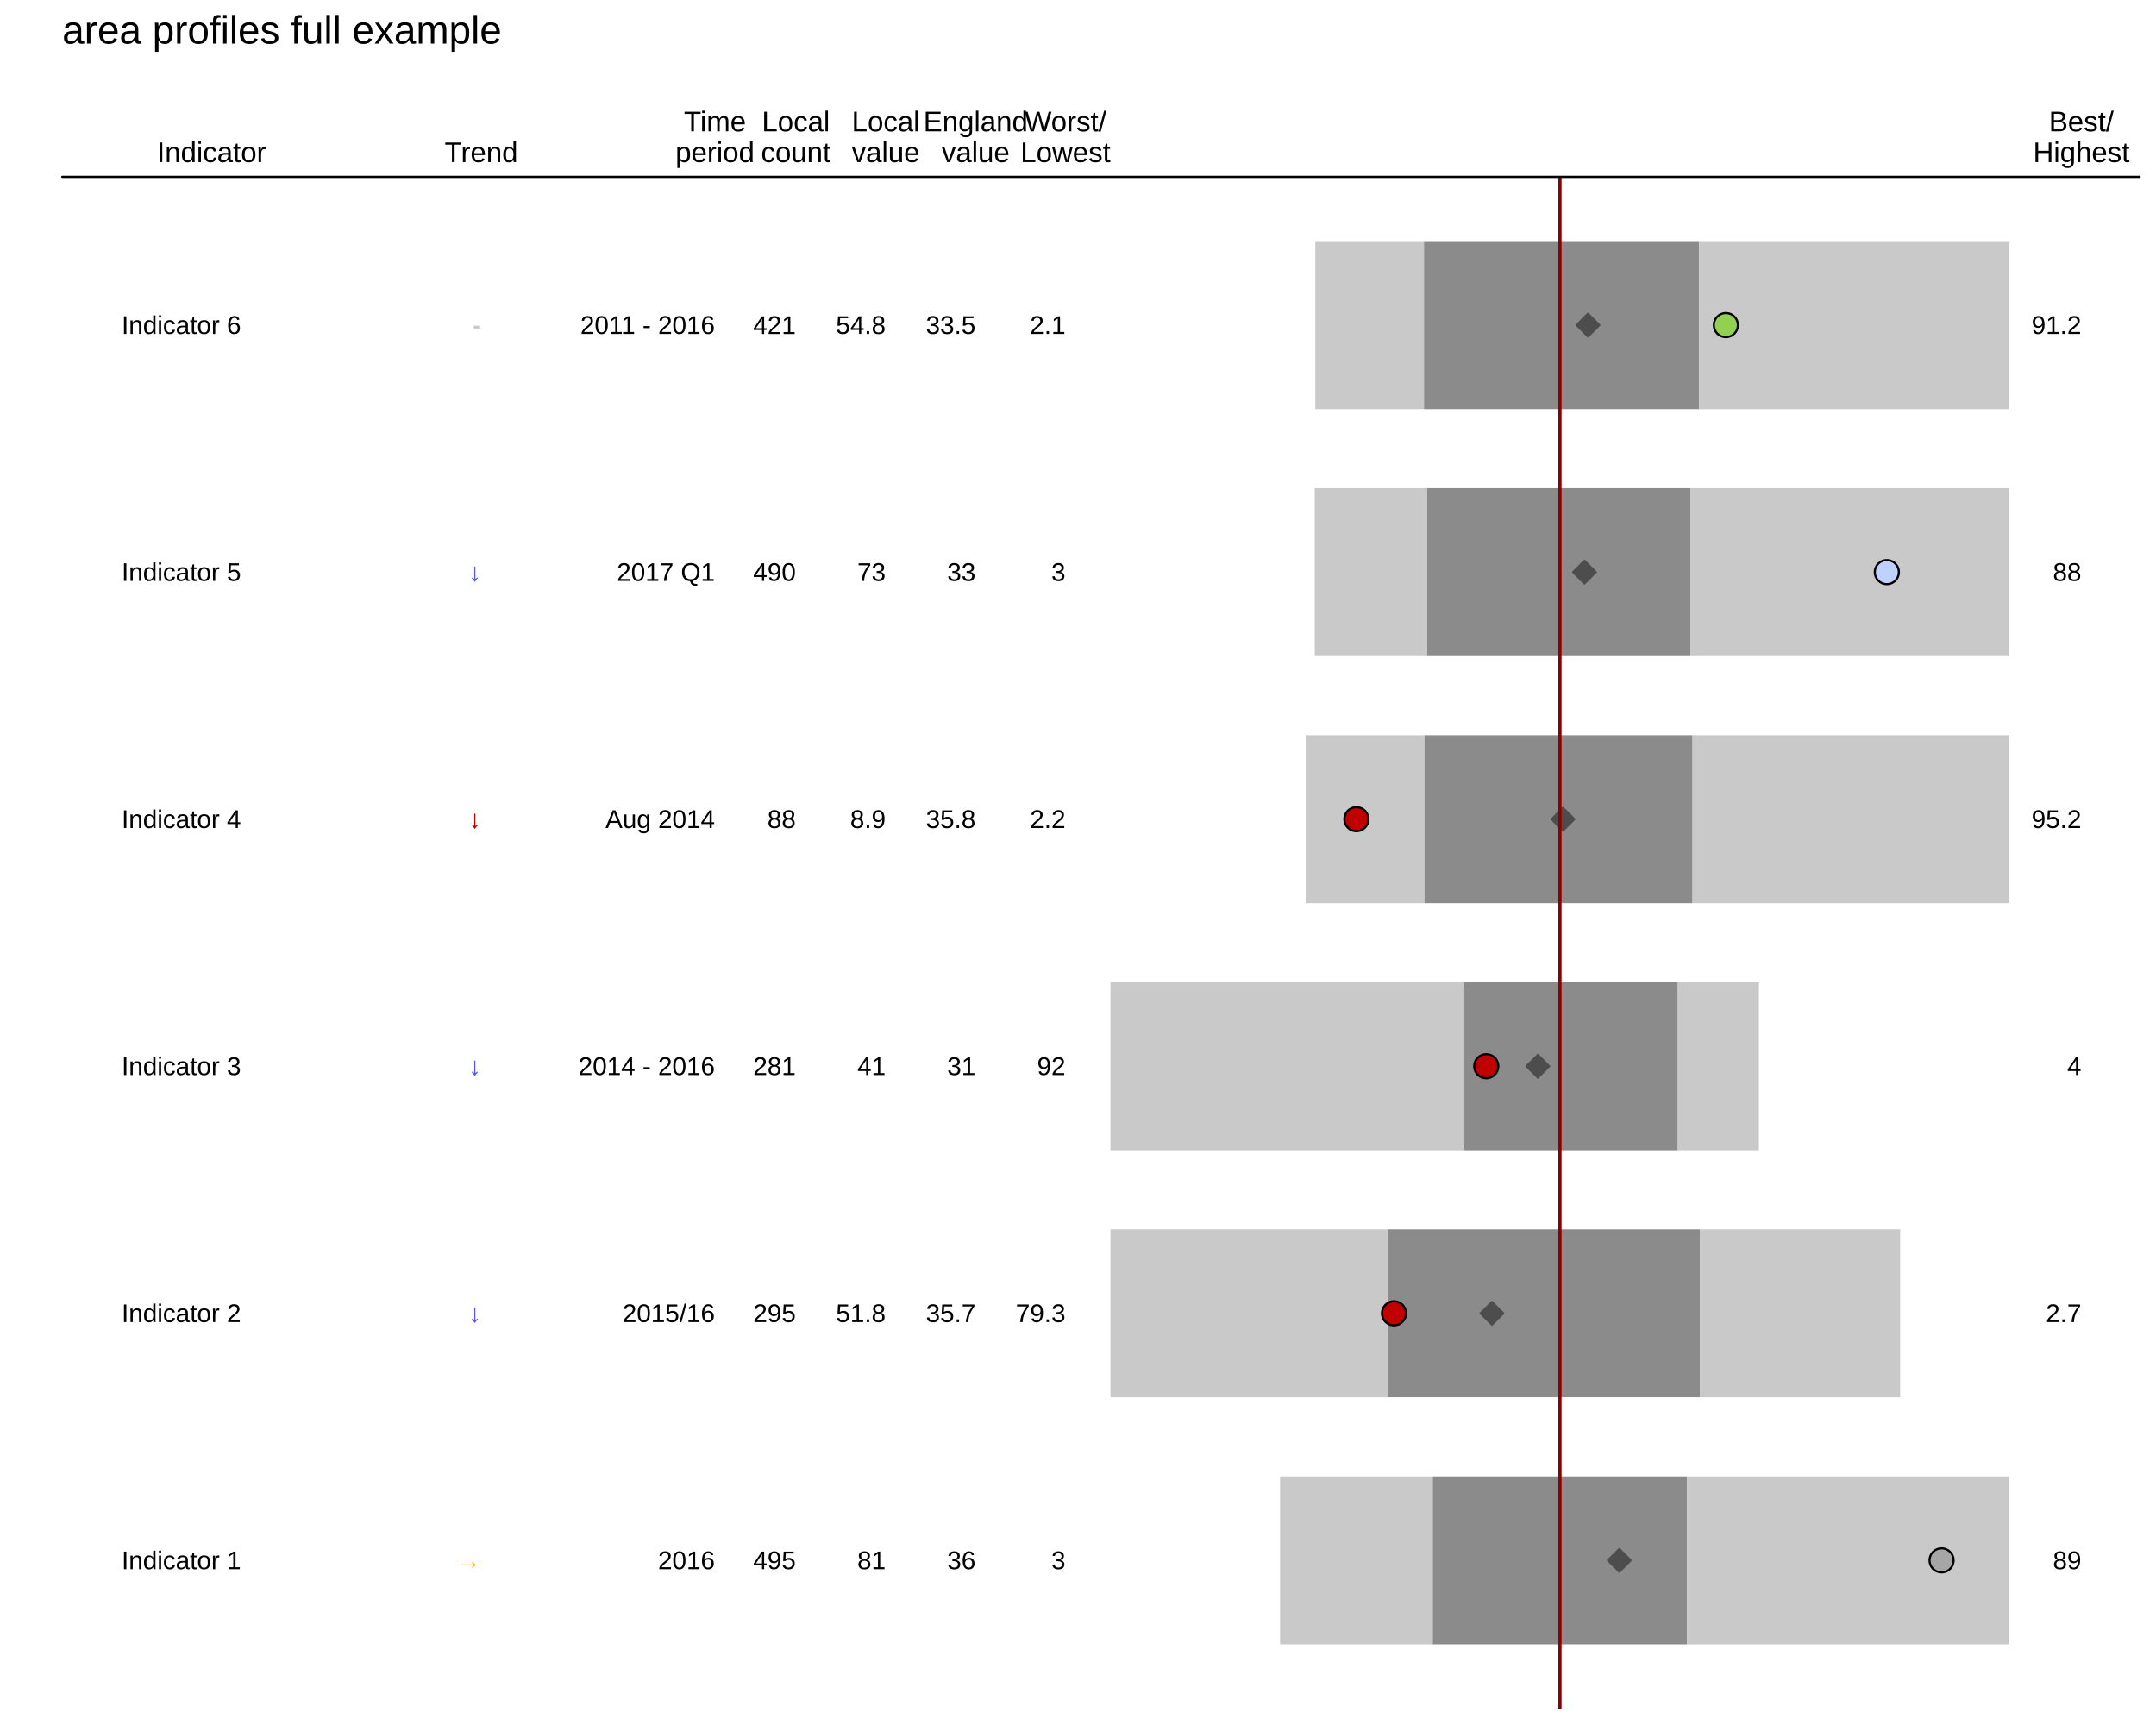
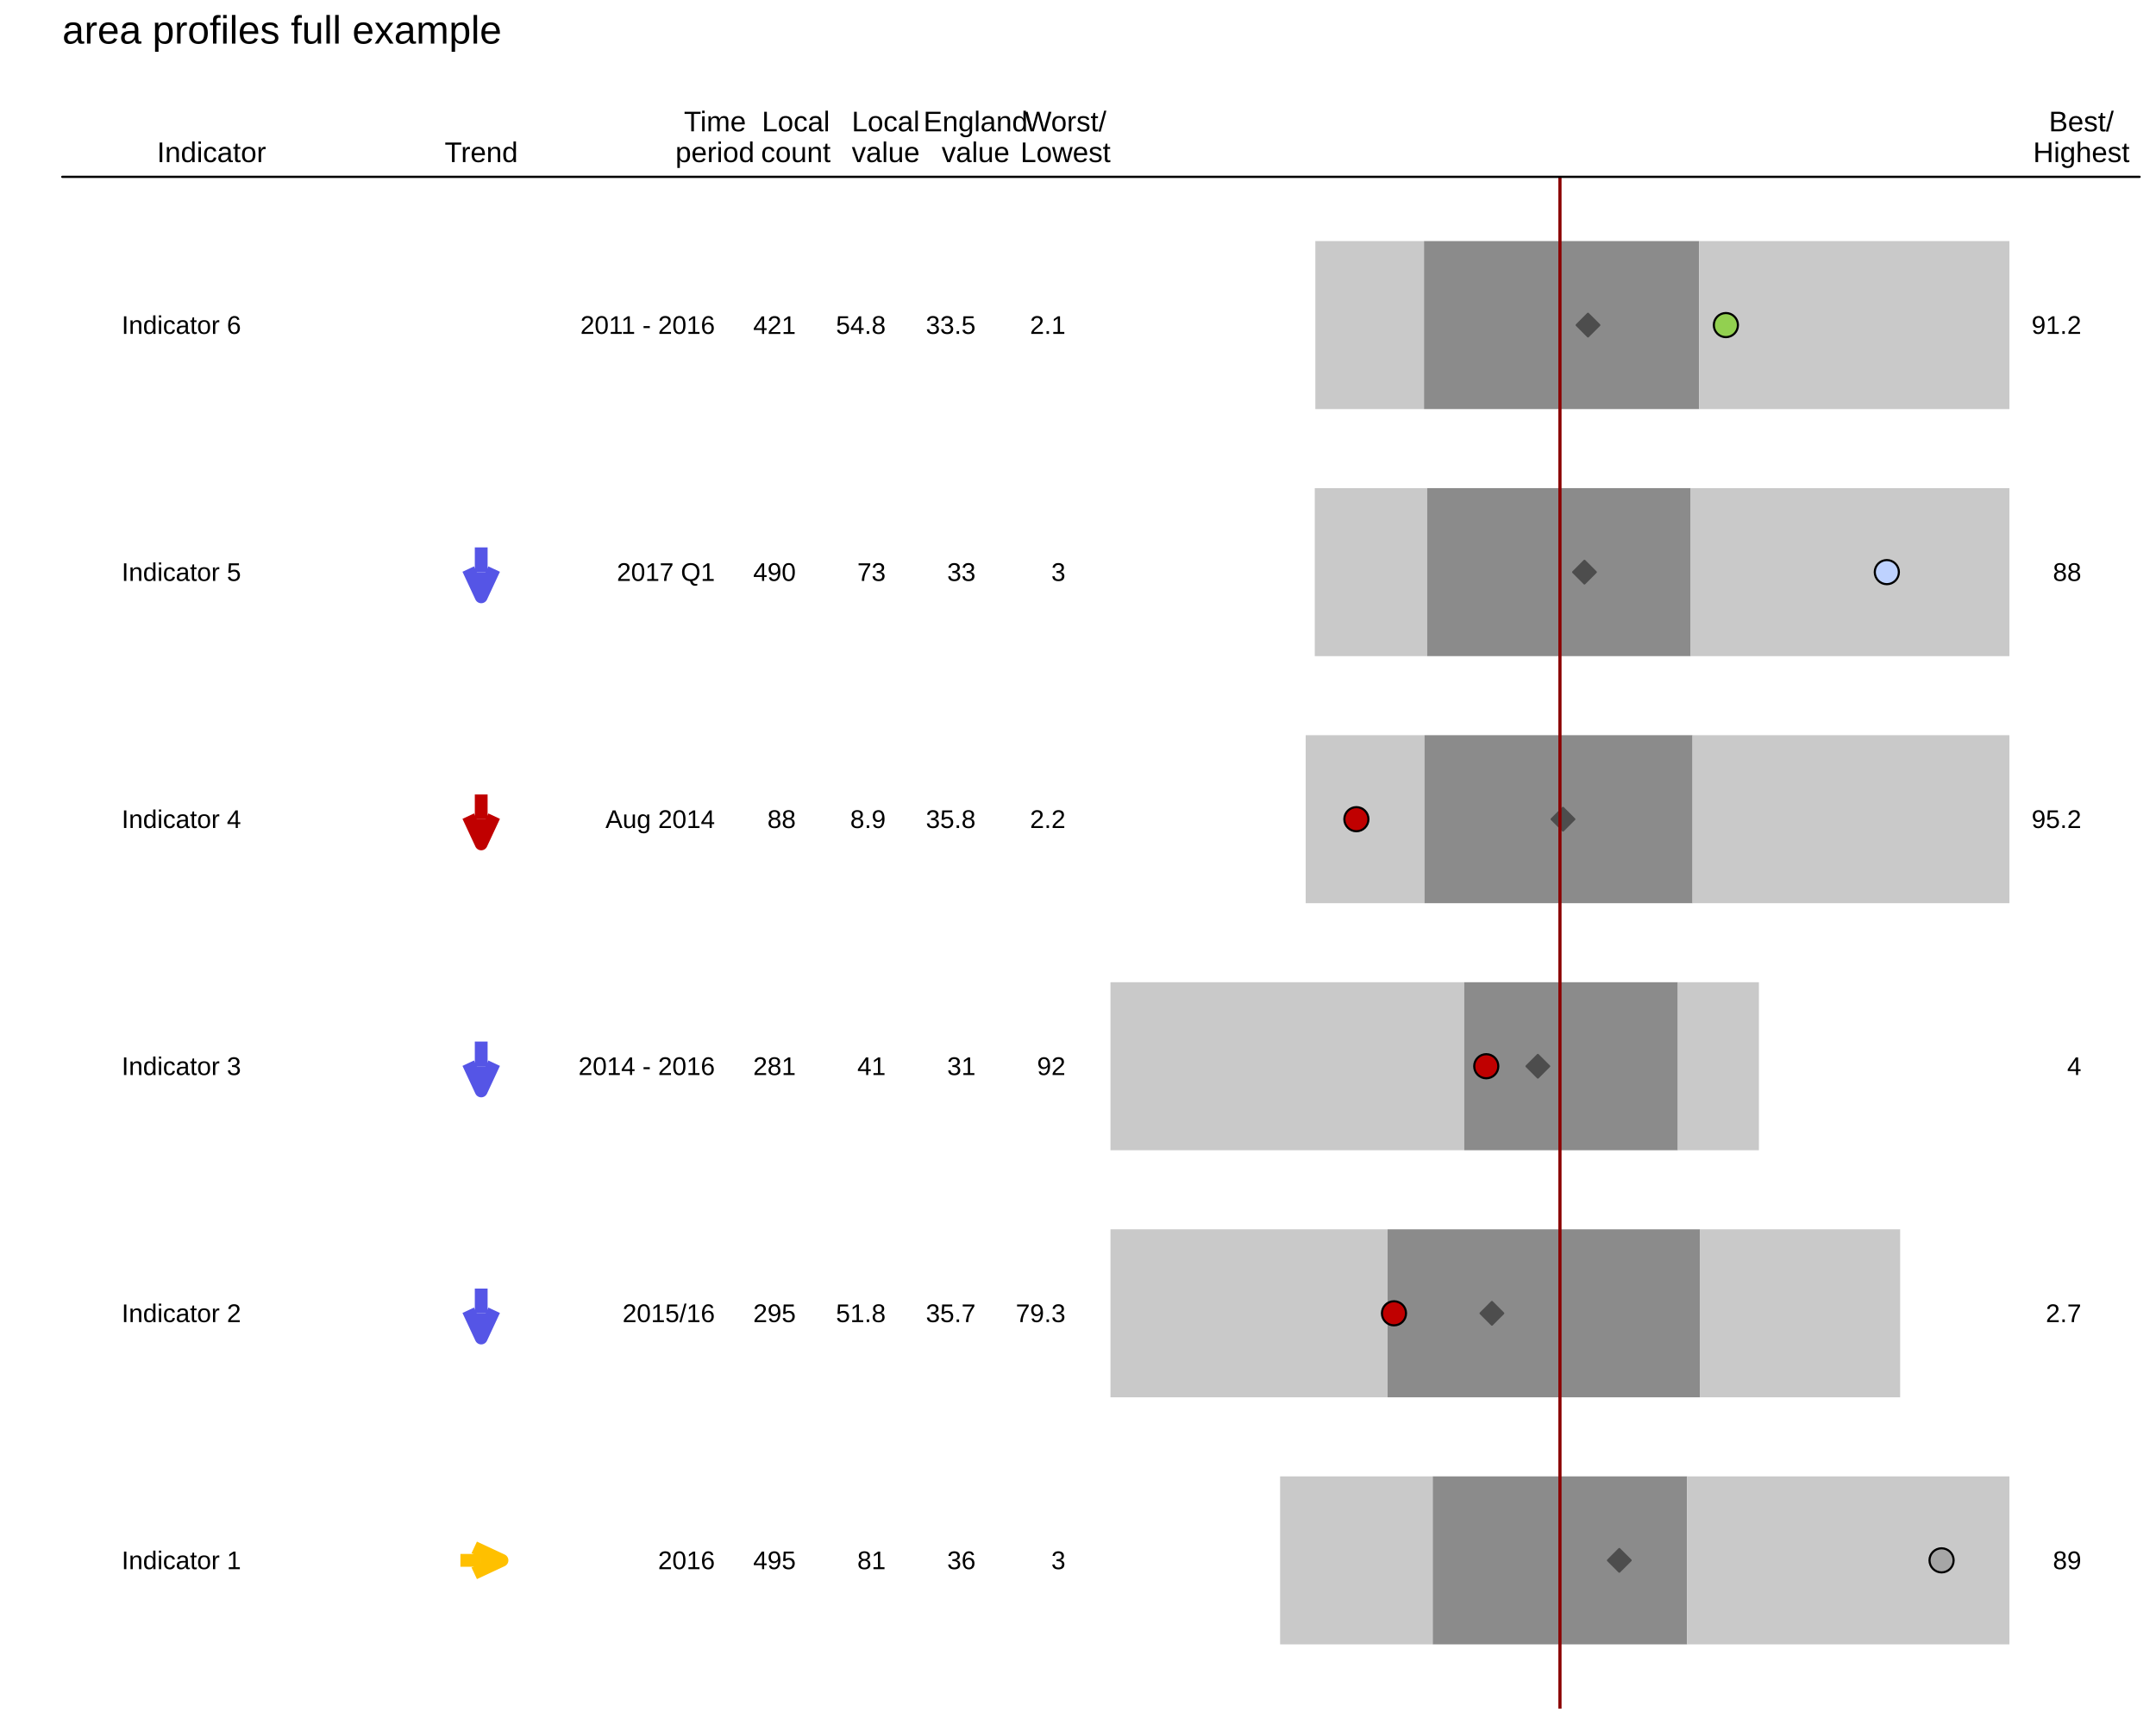
<svg xmlns="http://www.w3.org/2000/svg" viewBox="0 0 720.00 576.00">
  <defs>
    <style type="text/css">
    line, polyline, polygon, path, rect, circle {
      fill: none;
      stroke: #000000;
      stroke-linecap: round;
      stroke-linejoin: round;
      stroke-miterlimit: 10.00;
    }
  </style>
  </defs>
  <rect width="100%" height="100%" style="stroke: none; fill: #FFFFFF;" />
  <defs>
    <clipPath id="cpMjAuODB8NzE0LjUyfDU3MC41Mnw1OS4wNQ==">
      <rect x="20.80" y="59.05" width="693.72" height="511.47" />
    </clipPath>
  </defs>
  <rect x="370.84" y="492.98" width="56.64" height="56.10" style="stroke-width: 1.07; stroke: none; stroke-linecap: square; stroke-linejoin: miter; fill: #FFFFFF;" clip-path="url(#cpMjAuODB8NzE0LjUyfDU3MC41Mnw1OS4wNQ==)" />
  <rect x="427.49" y="492.98" width="50.98" height="56.10" style="stroke-width: 1.07; stroke: none; stroke-linecap: square; stroke-linejoin: miter; fill: #C9C9C9;" clip-path="url(#cpMjAuODB8NzE0LjUyfDU3MC41Mnw1OS4wNQ==)" />
  <rect x="478.47" y="492.98" width="84.96" height="56.10" style="stroke-width: 1.07; stroke: none; stroke-linecap: square; stroke-linejoin: miter; fill: #8B8B8B;" clip-path="url(#cpMjAuODB8NzE0LjUyfDU3MC41Mnw1OS4wNQ==)" />
  <rect x="563.43" y="492.98" width="107.62" height="56.10" style="stroke-width: 1.07; stroke: none; stroke-linecap: square; stroke-linejoin: miter; fill: #C9C9C9;" clip-path="url(#cpMjAuODB8NzE0LjUyfDU3MC41Mnw1OS4wNQ==)" />
  <rect x="370.84" y="410.48" width="0.00" height="56.10" style="stroke-width: 1.07; stroke: none; stroke-linecap: square; stroke-linejoin: miter; fill: #FFFFFF;" clip-path="url(#cpMjAuODB8NzE0LjUyfDU3MC41Mnw1OS4wNQ==)" />
  <rect x="370.84" y="410.48" width="92.52" height="56.10" style="stroke-width: 1.07; stroke: none; stroke-linecap: square; stroke-linejoin: miter; fill: #C9C9C9;" clip-path="url(#cpMjAuODB8NzE0LjUyfDU3MC41Mnw1OS4wNQ==)" />
  <rect x="463.37" y="410.48" width="104.40" height="56.10" style="stroke-width: 1.07; stroke: none; stroke-linecap: square; stroke-linejoin: miter; fill: #8B8B8B;" clip-path="url(#cpMjAuODB8NzE0LjUyfDU3MC41Mnw1OS4wNQ==)" />
  <rect x="567.77" y="410.48" width="66.79" height="56.10" style="stroke-width: 1.07; stroke: none; stroke-linecap: square; stroke-linejoin: miter; fill: #C9C9C9;" clip-path="url(#cpMjAuODB8NzE0LjUyfDU3MC41Mnw1OS4wNQ==)" />
  <rect x="370.84" y="327.98" width="0.00" height="56.10" style="stroke-width: 1.07; stroke: none; stroke-linecap: square; stroke-linejoin: miter; fill: #FFFFFF;" clip-path="url(#cpMjAuODB8NzE0LjUyfDU3MC41Mnw1OS4wNQ==)" />
  <rect x="370.84" y="327.98" width="118.11" height="56.10" style="stroke-width: 1.07; stroke: none; stroke-linecap: square; stroke-linejoin: miter; fill: #C9C9C9;" clip-path="url(#cpMjAuODB8NzE0LjUyfDU3MC41Mnw1OS4wNQ==)" />
  <rect x="488.96" y="327.98" width="71.36" height="56.10" style="stroke-width: 1.07; stroke: none; stroke-linecap: square; stroke-linejoin: miter; fill: #8B8B8B;" clip-path="url(#cpMjAuODB8NzE0LjUyfDU3MC41Mnw1OS4wNQ==)" />
  <rect x="560.32" y="327.98" width="27.07" height="56.10" style="stroke-width: 1.07; stroke: none; stroke-linecap: square; stroke-linejoin: miter; fill: #C9C9C9;" clip-path="url(#cpMjAuODB8NzE0LjUyfDU3MC41Mnw1OS4wNQ==)" />
  <rect x="370.84" y="245.49" width="65.20" height="56.10" style="stroke-width: 1.07; stroke: none; stroke-linecap: square; stroke-linejoin: miter; fill: #FFFFFF;" clip-path="url(#cpMjAuODB8NzE0LjUyfDU3MC41Mnw1OS4wNQ==)" />
  <rect x="436.04" y="245.49" width="39.67" height="56.10" style="stroke-width: 1.07; stroke: none; stroke-linecap: square; stroke-linejoin: miter; fill: #C9C9C9;" clip-path="url(#cpMjAuODB8NzE0LjUyfDU3MC41Mnw1OS4wNQ==)" />
  <rect x="475.71" y="245.49" width="89.52" height="56.10" style="stroke-width: 1.07; stroke: none; stroke-linecap: square; stroke-linejoin: miter; fill: #8B8B8B;" clip-path="url(#cpMjAuODB8NzE0LjUyfDU3MC41Mnw1OS4wNQ==)" />
  <rect x="565.23" y="245.49" width="105.82" height="56.10" style="stroke-width: 1.07; stroke: none; stroke-linecap: square; stroke-linejoin: miter; fill: #C9C9C9;" clip-path="url(#cpMjAuODB8NzE0LjUyfDU3MC41Mnw1OS4wNQ==)" />
  <rect x="370.84" y="162.99" width="68.23" height="56.10" style="stroke-width: 1.07; stroke: none; stroke-linecap: square; stroke-linejoin: miter; fill: #FFFFFF;" clip-path="url(#cpMjAuODB8NzE0LjUyfDU3MC41Mnw1OS4wNQ==)" />
  <rect x="439.07" y="162.99" width="37.53" height="56.10" style="stroke-width: 1.07; stroke: none; stroke-linecap: square; stroke-linejoin: miter; fill: #C9C9C9;" clip-path="url(#cpMjAuODB8NzE0LjUyfDU3MC41Mnw1OS4wNQ==)" />
  <rect x="476.60" y="162.99" width="88.02" height="56.10" style="stroke-width: 1.07; stroke: none; stroke-linecap: square; stroke-linejoin: miter; fill: #8B8B8B;" clip-path="url(#cpMjAuODB8NzE0LjUyfDU3MC41Mnw1OS4wNQ==)" />
  <rect x="564.61" y="162.99" width="106.44" height="56.10" style="stroke-width: 1.07; stroke: none; stroke-linecap: square; stroke-linejoin: miter; fill: #C9C9C9;" clip-path="url(#cpMjAuODB8NzE0LjUyfDU3MC41Mnw1OS4wNQ==)" />
  <rect x="370.84" y="80.50" width="68.42" height="56.10" style="stroke-width: 1.07; stroke: none; stroke-linecap: square; stroke-linejoin: miter; fill: #FFFFFF;" clip-path="url(#cpMjAuODB8NzE0LjUyfDU3MC41Mnw1OS4wNQ==)" />
  <rect x="439.26" y="80.50" width="36.29" height="56.10" style="stroke-width: 1.07; stroke: none; stroke-linecap: square; stroke-linejoin: miter; fill: #C9C9C9;" clip-path="url(#cpMjAuODB8NzE0LjUyfDU3MC41Mnw1OS4wNQ==)" />
  <rect x="475.55" y="80.50" width="91.90" height="56.10" style="stroke-width: 1.07; stroke: none; stroke-linecap: square; stroke-linejoin: miter; fill: #8B8B8B;" clip-path="url(#cpMjAuODB8NzE0LjUyfDU3MC41Mnw1OS4wNQ==)" />
  <rect x="567.45" y="80.50" width="103.60" height="56.10" style="stroke-width: 1.07; stroke: none; stroke-linecap: square; stroke-linejoin: miter; fill: #C9C9C9;" clip-path="url(#cpMjAuODB8NzE0LjUyfDU3MC41Mnw1OS4wNQ==)" />
  <polygon points="540.77,524.81 544.56,521.02 540.77,517.24 536.98,521.02 " style="stroke-width: 0.71; stroke: #4D4D4D; fill: #4D4D4D;" clip-path="url(#cpMjAuODB8NzE0LjUyfDU3MC41Mnw1OS4wNQ==)" />
  <polygon points="498.23,442.32 502.01,438.53 498.23,434.74 494.44,438.53 " style="stroke-width: 0.71; stroke: #4D4D4D; fill: #4D4D4D;" clip-path="url(#cpMjAuODB8NzE0LjUyfDU3MC41Mnw1OS4wNQ==)" />
  <polygon points="513.57,359.82 517.35,356.03 513.57,352.25 509.78,356.03 " style="stroke-width: 0.71; stroke: #4D4D4D; fill: #4D4D4D;" clip-path="url(#cpMjAuODB8NzE0LjUyfDU3MC41Mnw1OS4wNQ==)" />
  <polygon points="521.96,277.33 525.75,273.54 521.96,269.75 518.17,273.54 " style="stroke-width: 0.71; stroke: #4D4D4D; fill: #4D4D4D;" clip-path="url(#cpMjAuODB8NzE0LjUyfDU3MC41Mnw1OS4wNQ==)" />
  <polygon points="529.13,194.83 532.92,191.04 529.13,187.26 525.35,191.04 " style="stroke-width: 0.71; stroke: #4D4D4D; fill: #4D4D4D;" clip-path="url(#cpMjAuODB8NzE0LjUyfDU3MC41Mnw1OS4wNQ==)" />
  <polygon points="530.31,112.34 534.10,108.55 530.31,104.76 526.53,108.55 " style="stroke-width: 0.71; stroke: #4D4D4D; fill: #4D4D4D;" clip-path="url(#cpMjAuODB8NzE0LjUyfDU3MC41Mnw1OS4wNQ==)" />
  <circle cx="648.39" cy="521.02" r="3.02pt" style="stroke-width: 0.71; fill: #A6A6A6;" clip-path="url(#cpMjAuODB8NzE0LjUyfDU3MC41Mnw1OS4wNQ==)" />
  <circle cx="465.52" cy="438.53" r="3.02pt" style="stroke-width: 0.71; fill: #C00000;" clip-path="url(#cpMjAuODB8NzE0LjUyfDU3MC41Mnw1OS4wNQ==)" />
  <circle cx="496.34" cy="356.03" r="3.02pt" style="stroke-width: 0.71; fill: #C00000;" clip-path="url(#cpMjAuODB8NzE0LjUyfDU3MC41Mnw1OS4wNQ==)" />
  <circle cx="452.97" cy="273.54" r="3.02pt" style="stroke-width: 0.71; fill: #C00000;" clip-path="url(#cpMjAuODB8NzE0LjUyfDU3MC41Mnw1OS4wNQ==)" />
  <circle cx="630.11" cy="191.04" r="3.02pt" style="stroke-width: 0.71; fill: #BED2FF;" clip-path="url(#cpMjAuODB8NzE0LjUyfDU3MC41Mnw1OS4wNQ==)" />
  <circle cx="576.36" cy="108.55" r="3.02pt" style="stroke-width: 0.71; fill: #92D050;" clip-path="url(#cpMjAuODB8NzE0LjUyfDU3MC41Mnw1OS4wNQ==)" />
  <line x1="520.95" y1="570.52" x2="520.95" y2="59.05" style="stroke-width: 1.07; stroke: #8B0000; stroke-linecap: butt;" clip-path="url(#cpMjAuODB8NzE0LjUyfDU3MC41Mnw1OS4wNQ==)" />
  <g clip-path="url(#cpMjAuODB8NzE0LjUyfDU3MC41Mnw1OS4wNQ==)">
    <text x="685.57" y="523.96" style="font-size: 8.54px; font-family: Liberation Sans;" textLength="9.50px" lengthAdjust="spacingAndGlyphs">89</text>
  </g>
  <g clip-path="url(#cpMjAuODB8NzE0LjUyfDU3MC41Mnw1OS4wNQ==)">
    <text x="351.08" y="523.96" style="font-size: 8.54px; font-family: Liberation Sans;" textLength="4.75px" lengthAdjust="spacingAndGlyphs">3</text>
  </g>
  <g clip-path="url(#cpMjAuODB8NzE0LjUyfDU3MC41Mnw1OS4wNQ==)">
    <text x="683.19" y="441.47" style="font-size: 8.54px; font-family: Liberation Sans;" textLength="11.88px" lengthAdjust="spacingAndGlyphs">2.7</text>
  </g>
  <g clip-path="url(#cpMjAuODB8NzE0LjUyfDU3MC41Mnw1OS4wNQ==)">
    <text x="339.21" y="441.47" style="font-size: 8.54px; font-family: Liberation Sans;" textLength="16.62px" lengthAdjust="spacingAndGlyphs">79.3</text>
  </g>
  <g clip-path="url(#cpMjAuODB8NzE0LjUyfDU3MC41Mnw1OS4wNQ==)">
    <text x="690.32" y="358.97" style="font-size: 8.54px; font-family: Liberation Sans;" textLength="4.75px" lengthAdjust="spacingAndGlyphs">4</text>
  </g>
  <g clip-path="url(#cpMjAuODB8NzE0LjUyfDU3MC41Mnw1OS4wNQ==)">
    <text x="346.33" y="358.97" style="font-size: 8.54px; font-family: Liberation Sans;" textLength="9.50px" lengthAdjust="spacingAndGlyphs">92</text>
  </g>
  <g clip-path="url(#cpMjAuODB8NzE0LjUyfDU3MC41Mnw1OS4wNQ==)">
    <text x="678.44" y="276.48" style="font-size: 8.54px; font-family: Liberation Sans;" textLength="16.62px" lengthAdjust="spacingAndGlyphs">95.2</text>
  </g>
  <g clip-path="url(#cpMjAuODB8NzE0LjUyfDU3MC41Mnw1OS4wNQ==)">
    <text x="343.96" y="276.48" style="font-size: 8.54px; font-family: Liberation Sans;" textLength="11.88px" lengthAdjust="spacingAndGlyphs">2.2</text>
  </g>
  <g clip-path="url(#cpMjAuODB8NzE0LjUyfDU3MC41Mnw1OS4wNQ==)">
    <text x="685.57" y="193.98" style="font-size: 8.54px; font-family: Liberation Sans;" textLength="9.50px" lengthAdjust="spacingAndGlyphs">88</text>
  </g>
  <g clip-path="url(#cpMjAuODB8NzE0LjUyfDU3MC41Mnw1OS4wNQ==)">
    <text x="351.08" y="193.98" style="font-size: 8.54px; font-family: Liberation Sans;" textLength="4.75px" lengthAdjust="spacingAndGlyphs">3</text>
  </g>
  <g clip-path="url(#cpMjAuODB8NzE0LjUyfDU3MC41Mnw1OS4wNQ==)">
    <text x="678.44" y="111.49" style="font-size: 8.54px; font-family: Liberation Sans;" textLength="16.62px" lengthAdjust="spacingAndGlyphs">91.2</text>
  </g>
  <g clip-path="url(#cpMjAuODB8NzE0LjUyfDU3MC41Mnw1OS4wNQ==)">
    <text x="343.96" y="111.49" style="font-size: 8.54px; font-family: Liberation Sans;" textLength="11.88px" lengthAdjust="spacingAndGlyphs">2.1</text>
  </g>
  <g clip-path="url(#cpMjAuODB8NzE0LjUyfDU3MC41Mnw1OS4wNQ==)">
    <text x="316.31" y="523.96" style="font-size: 8.54px; font-family: Liberation Sans;" textLength="9.50px" lengthAdjust="spacingAndGlyphs">36</text>
  </g>
  <g clip-path="url(#cpMjAuODB8NzE0LjUyfDU3MC41Mnw1OS4wNQ==)">
    <text x="309.19" y="441.47" style="font-size: 8.54px; font-family: Liberation Sans;" textLength="16.62px" lengthAdjust="spacingAndGlyphs">35.7</text>
  </g>
  <g clip-path="url(#cpMjAuODB8NzE0LjUyfDU3MC41Mnw1OS4wNQ==)">
    <text x="316.31" y="358.97" style="font-size: 8.54px; font-family: Liberation Sans;" textLength="9.50px" lengthAdjust="spacingAndGlyphs">31</text>
  </g>
  <g clip-path="url(#cpMjAuODB8NzE0LjUyfDU3MC41Mnw1OS4wNQ==)">
    <text x="309.19" y="276.48" style="font-size: 8.54px; font-family: Liberation Sans;" textLength="16.62px" lengthAdjust="spacingAndGlyphs">35.8</text>
  </g>
  <g clip-path="url(#cpMjAuODB8NzE0LjUyfDU3MC41Mnw1OS4wNQ==)">
    <text x="316.31" y="193.98" style="font-size: 8.54px; font-family: Liberation Sans;" textLength="9.50px" lengthAdjust="spacingAndGlyphs">33</text>
  </g>
  <g clip-path="url(#cpMjAuODB8NzE0LjUyfDU3MC41Mnw1OS4wNQ==)">
    <text x="309.19" y="111.49" style="font-size: 8.54px; font-family: Liberation Sans;" textLength="16.62px" lengthAdjust="spacingAndGlyphs">33.5</text>
  </g>
  <g clip-path="url(#cpMjAuODB8NzE0LjUyfDU3MC41Mnw1OS4wNQ==)">
    <text x="286.29" y="523.96" style="font-size: 8.54px; font-family: Liberation Sans;" textLength="9.50px" lengthAdjust="spacingAndGlyphs">81</text>
  </g>
  <g clip-path="url(#cpMjAuODB8NzE0LjUyfDU3MC41Mnw1OS4wNQ==)">
    <text x="279.17" y="441.47" style="font-size: 8.54px; font-family: Liberation Sans;" textLength="16.62px" lengthAdjust="spacingAndGlyphs">51.8</text>
  </g>
  <g clip-path="url(#cpMjAuODB8NzE0LjUyfDU3MC41Mnw1OS4wNQ==)">
    <text x="286.29" y="358.97" style="font-size: 8.54px; font-family: Liberation Sans;" textLength="9.50px" lengthAdjust="spacingAndGlyphs">41</text>
  </g>
  <g clip-path="url(#cpMjAuODB8NzE0LjUyfDU3MC41Mnw1OS4wNQ==)">
    <text x="283.92" y="276.48" style="font-size: 8.54px; font-family: Liberation Sans;" textLength="11.88px" lengthAdjust="spacingAndGlyphs">8.9</text>
  </g>
  <g clip-path="url(#cpMjAuODB8NzE0LjUyfDU3MC41Mnw1OS4wNQ==)">
    <text x="286.29" y="193.98" style="font-size: 8.54px; font-family: Liberation Sans;" textLength="9.50px" lengthAdjust="spacingAndGlyphs">73</text>
  </g>
  <g clip-path="url(#cpMjAuODB8NzE0LjUyfDU3MC41Mnw1OS4wNQ==)">
    <text x="279.17" y="111.49" style="font-size: 8.54px; font-family: Liberation Sans;" textLength="16.62px" lengthAdjust="spacingAndGlyphs">54.8</text>
  </g>
  <g clip-path="url(#cpMjAuODB8NzE0LjUyfDU3MC41Mnw1OS4wNQ==)">
    <text x="251.52" y="523.96" style="font-size: 8.54px; font-family: Liberation Sans;" textLength="14.25px" lengthAdjust="spacingAndGlyphs">495</text>
  </g>
  <g clip-path="url(#cpMjAuODB8NzE0LjUyfDU3MC41Mnw1OS4wNQ==)">
    <text x="251.52" y="441.47" style="font-size: 8.54px; font-family: Liberation Sans;" textLength="14.25px" lengthAdjust="spacingAndGlyphs">295</text>
  </g>
  <g clip-path="url(#cpMjAuODB8NzE0LjUyfDU3MC41Mnw1OS4wNQ==)">
    <text x="251.52" y="358.97" style="font-size: 8.54px; font-family: Liberation Sans;" textLength="14.25px" lengthAdjust="spacingAndGlyphs">281</text>
  </g>
  <g clip-path="url(#cpMjAuODB8NzE0LjUyfDU3MC41Mnw1OS4wNQ==)">
    <text x="256.27" y="276.48" style="font-size: 8.54px; font-family: Liberation Sans;" textLength="9.50px" lengthAdjust="spacingAndGlyphs">88</text>
  </g>
  <g clip-path="url(#cpMjAuODB8NzE0LjUyfDU3MC41Mnw1OS4wNQ==)">
    <text x="251.52" y="193.98" style="font-size: 8.54px; font-family: Liberation Sans;" textLength="14.25px" lengthAdjust="spacingAndGlyphs">490</text>
  </g>
  <g clip-path="url(#cpMjAuODB8NzE0LjUyfDU3MC41Mnw1OS4wNQ==)">
    <text x="251.52" y="111.52" style="font-size: 8.54px; font-family: Liberation Sans;" textLength="14.25px" lengthAdjust="spacingAndGlyphs">421</text>
  </g>
  <g clip-path="url(#cpMjAuODB8NzE0LjUyfDU3MC41Mnw1OS4wNQ==)">
    <text x="219.75" y="523.96" style="font-size: 8.54px; font-family: Liberation Sans;" textLength="19.00px" lengthAdjust="spacingAndGlyphs">2016</text>
  </g>
  <g clip-path="url(#cpMjAuODB8NzE0LjUyfDU3MC41Mnw1OS4wNQ==)">
    <text x="207.88" y="441.47" style="font-size: 8.54px; font-family: Liberation Sans;" textLength="30.88px" lengthAdjust="spacingAndGlyphs">2015/16</text>
  </g>
  <g clip-path="url(#cpMjAuODB8NzE0LjUyfDU3MC41Mnw1OS4wNQ==)">
    <text x="193.16" y="358.97" style="font-size: 8.54px; font-family: Liberation Sans;" textLength="45.59px" lengthAdjust="spacingAndGlyphs">2014 - 2016</text>
  </g>
  <g clip-path="url(#cpMjAuODB8NzE0LjUyfDU3MC41Mnw1OS4wNQ==)">
    <text x="202.19" y="276.48" style="font-size: 8.54px; font-family: Liberation Sans;" textLength="36.56px" lengthAdjust="spacingAndGlyphs">Aug 2014</text>
  </g>
  <g clip-path="url(#cpMjAuODB8NzE0LjUyfDU3MC41Mnw1OS4wNQ==)">
    <text x="205.99" y="193.98" style="font-size: 8.54px; font-family: Liberation Sans;" textLength="32.77px" lengthAdjust="spacingAndGlyphs">2017 Q1</text>
  </g>
  <g clip-path="url(#cpMjAuODB8NzE0LjUyfDU3MC41Mnw1OS4wNQ==)">
    <text x="193.80" y="111.49" style="font-size: 8.54px; font-family: Liberation Sans;" textLength="44.95px" lengthAdjust="spacingAndGlyphs">2011 - 2016</text>
  </g>
-   <g clip-path="url(#cpMjAuODB8NzE0LjUyfDU3MC41Mnw1OS4wNQ==)">
-     <text x="152.17" y="523.96" style="font-size: 8.54px; font-weight: bold; fill: #FFC000; font-family: Liberation Sans;" textLength="8.53px" lengthAdjust="spacingAndGlyphs">→</text>
-   </g>
-   <g clip-path="url(#cpMjAuODB8NzE0LjUyfDU3MC41Mnw1OS4wNQ==)">
-     <text x="156.43" y="441.47" style="font-size: 8.54px; font-weight: bold; fill: #5555E6; font-family: Liberation Sans;" textLength="4.27px" lengthAdjust="spacingAndGlyphs">↓</text>
-   </g>
-   <g clip-path="url(#cpMjAuODB8NzE0LjUyfDU3MC41Mnw1OS4wNQ==)">
-     <text x="156.43" y="358.97" style="font-size: 8.54px; font-weight: bold; fill: #5555E6; font-family: Liberation Sans;" textLength="4.27px" lengthAdjust="spacingAndGlyphs">↓</text>
-   </g>
-   <g clip-path="url(#cpMjAuODB8NzE0LjUyfDU3MC41Mnw1OS4wNQ==)">
-     <text x="156.43" y="276.48" style="font-size: 8.54px; font-weight: bold; fill: #C00000; font-family: Liberation Sans;" textLength="4.27px" lengthAdjust="spacingAndGlyphs">↓</text>
-   </g>
-   <g clip-path="url(#cpMjAuODB8NzE0LjUyfDU3MC41Mnw1OS4wNQ==)">
-     <text x="156.43" y="193.98" style="font-size: 8.54px; font-weight: bold; fill: #5555E6; font-family: Liberation Sans;" textLength="4.27px" lengthAdjust="spacingAndGlyphs">↓</text>
-   </g>
-   <g clip-path="url(#cpMjAuODB8NzE0LjUyfDU3MC41Mnw1OS4wNQ==)">
-     <text x="157.86" y="111.49" style="font-size: 8.54px; font-weight: bold; fill: #C9C9C9; font-family: Liberation Sans;" textLength="2.84px" lengthAdjust="spacingAndGlyphs">-</text>
-   </g>
+   <line x1="160.70" y1="521.02" x2="167.64" y2="521.02" style="stroke-width: 4.27; stroke: #FFC000; stroke-linecap: butt;" clip-path="url(#cpMjAuODB8NzE0LjUyfDU3MC41Mnw1OS4wNQ==)" />
+   <polyline points="158.37,525.35 167.64,521.02 158.37,516.70 " style="stroke-width: 4.27; stroke: #FFC000; stroke-linecap: butt;" clip-path="url(#cpMjAuODB8NzE0LjUyfDU3MC41Mnw1OS4wNQ==)" />
+   <line x1="160.70" y1="438.53" x2="160.70" y2="446.78" style="stroke-width: 4.27; stroke: #5555E6; stroke-linecap: butt;" clip-path="url(#cpMjAuODB8NzE0LjUyfDU3MC41Mnw1OS4wNQ==)" />
+   <polyline points="156.38,437.51 160.70,446.78 165.02,437.51 " style="stroke-width: 4.27; stroke: #5555E6; stroke-linecap: butt;" clip-path="url(#cpMjAuODB8NzE0LjUyfDU3MC41Mnw1OS4wNQ==)" />
+   <line x1="160.70" y1="356.03" x2="160.70" y2="364.28" style="stroke-width: 4.27; stroke: #5555E6; stroke-linecap: butt;" clip-path="url(#cpMjAuODB8NzE0LjUyfDU3MC41Mnw1OS4wNQ==)" />
+   <polyline points="156.38,355.01 160.70,364.28 165.02,355.01 " style="stroke-width: 4.27; stroke: #5555E6; stroke-linecap: butt;" clip-path="url(#cpMjAuODB8NzE0LjUyfDU3MC41Mnw1OS4wNQ==)" />
+   <line x1="160.70" y1="273.54" x2="160.70" y2="281.79" style="stroke-width: 4.27; stroke: #C00000; stroke-linecap: butt;" clip-path="url(#cpMjAuODB8NzE0LjUyfDU3MC41Mnw1OS4wNQ==)" />
+   <polyline points="156.38,272.52 160.70,281.79 165.02,272.52 " style="stroke-width: 4.27; stroke: #C00000; stroke-linecap: butt;" clip-path="url(#cpMjAuODB8NzE0LjUyfDU3MC41Mnw1OS4wNQ==)" />
+   <line x1="160.70" y1="191.04" x2="160.70" y2="199.29" style="stroke-width: 4.27; stroke: #5555E6; stroke-linecap: butt;" clip-path="url(#cpMjAuODB8NzE0LjUyfDU3MC41Mnw1OS4wNQ==)" />
+   <polyline points="156.38,190.02 160.70,199.29 165.02,190.02 " style="stroke-width: 4.27; stroke: #5555E6; stroke-linecap: butt;" clip-path="url(#cpMjAuODB8NzE0LjUyfDU3MC41Mnw1OS4wNQ==)" />
+   <line x1="160.70" y1="521.02" x2="153.76" y2="521.02" style="stroke-width: 4.27; stroke: #FFC000; stroke-linecap: butt;" clip-path="url(#cpMjAuODB8NzE0LjUyfDU3MC41Mnw1OS4wNQ==)" />
+   <line x1="160.70" y1="438.53" x2="160.70" y2="430.28" style="stroke-width: 4.27; stroke: #5555E6; stroke-linecap: butt;" clip-path="url(#cpMjAuODB8NzE0LjUyfDU3MC41Mnw1OS4wNQ==)" />
+   <line x1="160.70" y1="356.03" x2="160.70" y2="347.78" style="stroke-width: 4.27; stroke: #5555E6; stroke-linecap: butt;" clip-path="url(#cpMjAuODB8NzE0LjUyfDU3MC41Mnw1OS4wNQ==)" />
+   <line x1="160.70" y1="273.54" x2="160.70" y2="265.29" style="stroke-width: 4.27; stroke: #C00000; stroke-linecap: butt;" clip-path="url(#cpMjAuODB8NzE0LjUyfDU3MC41Mnw1OS4wNQ==)" />
+   <line x1="160.70" y1="191.04" x2="160.70" y2="182.79" style="stroke-width: 4.27; stroke: #5555E6; stroke-linecap: butt;" clip-path="url(#cpMjAuODB8NzE0LjUyfDU3MC41Mnw1OS4wNQ==)" />
  <g clip-path="url(#cpMjAuODB8NzE0LjUyfDU3MC41Mnw1OS4wNQ==)">
    <text x="40.62" y="523.96" style="font-size: 8.54px; font-family: Liberation Sans;" textLength="39.88px" lengthAdjust="spacingAndGlyphs">Indicator 1</text>
  </g>
  <g clip-path="url(#cpMjAuODB8NzE0LjUyfDU3MC41Mnw1OS4wNQ==)">
    <text x="40.62" y="441.47" style="font-size: 8.54px; font-family: Liberation Sans;" textLength="39.88px" lengthAdjust="spacingAndGlyphs">Indicator 2</text>
  </g>
  <g clip-path="url(#cpMjAuODB8NzE0LjUyfDU3MC41Mnw1OS4wNQ==)">
    <text x="40.62" y="358.97" style="font-size: 8.54px; font-family: Liberation Sans;" textLength="39.88px" lengthAdjust="spacingAndGlyphs">Indicator 3</text>
  </g>
  <g clip-path="url(#cpMjAuODB8NzE0LjUyfDU3MC41Mnw1OS4wNQ==)">
    <text x="40.62" y="276.48" style="font-size: 8.54px; font-family: Liberation Sans;" textLength="39.88px" lengthAdjust="spacingAndGlyphs">Indicator 4</text>
  </g>
  <g clip-path="url(#cpMjAuODB8NzE0LjUyfDU3MC41Mnw1OS4wNQ==)">
    <text x="40.62" y="193.98" style="font-size: 8.54px; font-family: Liberation Sans;" textLength="39.88px" lengthAdjust="spacingAndGlyphs">Indicator 5</text>
  </g>
  <g clip-path="url(#cpMjAuODB8NzE0LjUyfDU3MC41Mnw1OS4wNQ==)">
    <text x="40.62" y="111.49" style="font-size: 8.54px; font-family: Liberation Sans;" textLength="39.88px" lengthAdjust="spacingAndGlyphs">Indicator 6</text>
  </g>
  <defs>
    <clipPath id="cpMC4wMHw3MjAuMDB8NTc2LjAwfDAuMDA=">
      <rect x="0.00" y="0.00" width="720.00" height="576.00" />
    </clipPath>
  </defs>
  <polyline points="20.80,59.05 714.52,59.05 " style="stroke-width: 0.75;" clip-path="url(#cpMC4wMHw3MjAuMDB8NTc2LjAwfDAuMDA=)" />
  <g clip-path="url(#cpMC4wMHw3MjAuMDB8NTc2LjAwfDAuMDA=)">
    <text x="52.43" y="54.12" style="font-size: 9.50px; font-family: Liberation Sans;" textLength="36.42px" lengthAdjust="spacingAndGlyphs">Indicator</text>
  </g>
  <g clip-path="url(#cpMC4wMHw3MjAuMDB8NTc2LjAwfDAuMDA=)">
    <text x="148.48" y="54.12" style="font-size: 9.50px; font-family: Liberation Sans;" textLength="24.44px" lengthAdjust="spacingAndGlyphs">Trend</text>
  </g>
  <g clip-path="url(#cpMC4wMHw3MjAuMDB8NTc2LjAwfDAuMDA=)">
    <text x="228.39" y="43.85" style="font-size: 9.50px; font-family: Liberation Sans;" textLength="20.73px" lengthAdjust="spacingAndGlyphs">Time</text>
  </g>
  <g clip-path="url(#cpMC4wMHw3MjAuMDB8NTc2LjAwfDAuMDA=)">
    <text x="225.56" y="54.12" style="font-size: 9.50px; font-family: Liberation Sans;" textLength="26.39px" lengthAdjust="spacingAndGlyphs">period</text>
  </g>
  <g clip-path="url(#cpMC4wMHw3MjAuMDB8NTc2LjAwfDAuMDA=)">
    <text x="254.42" y="43.85" style="font-size: 9.50px; font-family: Liberation Sans;" textLength="22.70px" lengthAdjust="spacingAndGlyphs">Local</text>
  </g>
  <g clip-path="url(#cpMC4wMHw3MjAuMDB8NTc2LjAwfDAuMDA=)">
    <text x="254.15" y="54.12" style="font-size: 9.50px; font-family: Liberation Sans;" textLength="23.23px" lengthAdjust="spacingAndGlyphs">count</text>
  </g>
  <g clip-path="url(#cpMC4wMHw3MjAuMDB8NTc2LjAwfDAuMDA=)">
    <text x="284.44" y="43.85" style="font-size: 9.50px; font-family: Liberation Sans;" textLength="22.70px" lengthAdjust="spacingAndGlyphs">Local</text>
  </g>
  <g clip-path="url(#cpMC4wMHw3MjAuMDB8NTc2LjAwfDAuMDA=)">
    <text x="284.44" y="54.12" style="font-size: 9.50px; font-family: Liberation Sans;" textLength="22.70px" lengthAdjust="spacingAndGlyphs">value</text>
  </g>
  <g clip-path="url(#cpMC4wMHw3MjAuMDB8NTc2LjAwfDAuMDA=)">
    <text x="308.38" y="43.85" style="font-size: 9.50px; font-family: Liberation Sans;" textLength="34.86px" lengthAdjust="spacingAndGlyphs">England</text>
  </g>
  <g clip-path="url(#cpMC4wMHw3MjAuMDB8NTc2LjAwfDAuMDA=)">
    <text x="314.46" y="54.12" style="font-size: 9.50px; font-family: Liberation Sans;" textLength="22.70px" lengthAdjust="spacingAndGlyphs">value</text>
  </g>
  <g clip-path="url(#cpMC4wMHw3MjAuMDB8NTc2LjAwfDAuMDA=)">
    <text x="342.20" y="43.85" style="font-size: 9.50px; font-family: Liberation Sans;" textLength="27.27px" lengthAdjust="spacingAndGlyphs">Worst/</text>
  </g>
  <g clip-path="url(#cpMC4wMHw3MjAuMDB8NTc2LjAwfDAuMDA=)">
    <text x="340.79" y="54.12" style="font-size: 9.50px; font-family: Liberation Sans;" textLength="30.09px" lengthAdjust="spacingAndGlyphs">Lowest</text>
  </g>
  <g clip-path="url(#cpMC4wMHw3MjAuMDB8NTc2LjAwfDAuMDA=)">
    <text x="684.24" y="43.85" style="font-size: 9.50px; font-family: Liberation Sans;" textLength="21.66px" lengthAdjust="spacingAndGlyphs">Best/</text>
  </g>
  <g clip-path="url(#cpMC4wMHw3MjAuMDB8NTc2LjAwfDAuMDA=)">
    <text x="678.97" y="54.12" style="font-size: 9.50px; font-family: Liberation Sans;" textLength="32.20px" lengthAdjust="spacingAndGlyphs">Highest</text>
  </g>
  <g clip-path="url(#cpMC4wMHw3MjAuMDB8NTc2LjAwfDAuMDA=)">
    <text x="20.80" y="14.56" style="font-size: 13.20px; font-family: Liberation Sans;" textLength="146.53px" lengthAdjust="spacingAndGlyphs">area profiles full example</text>
  </g>
</svg>
